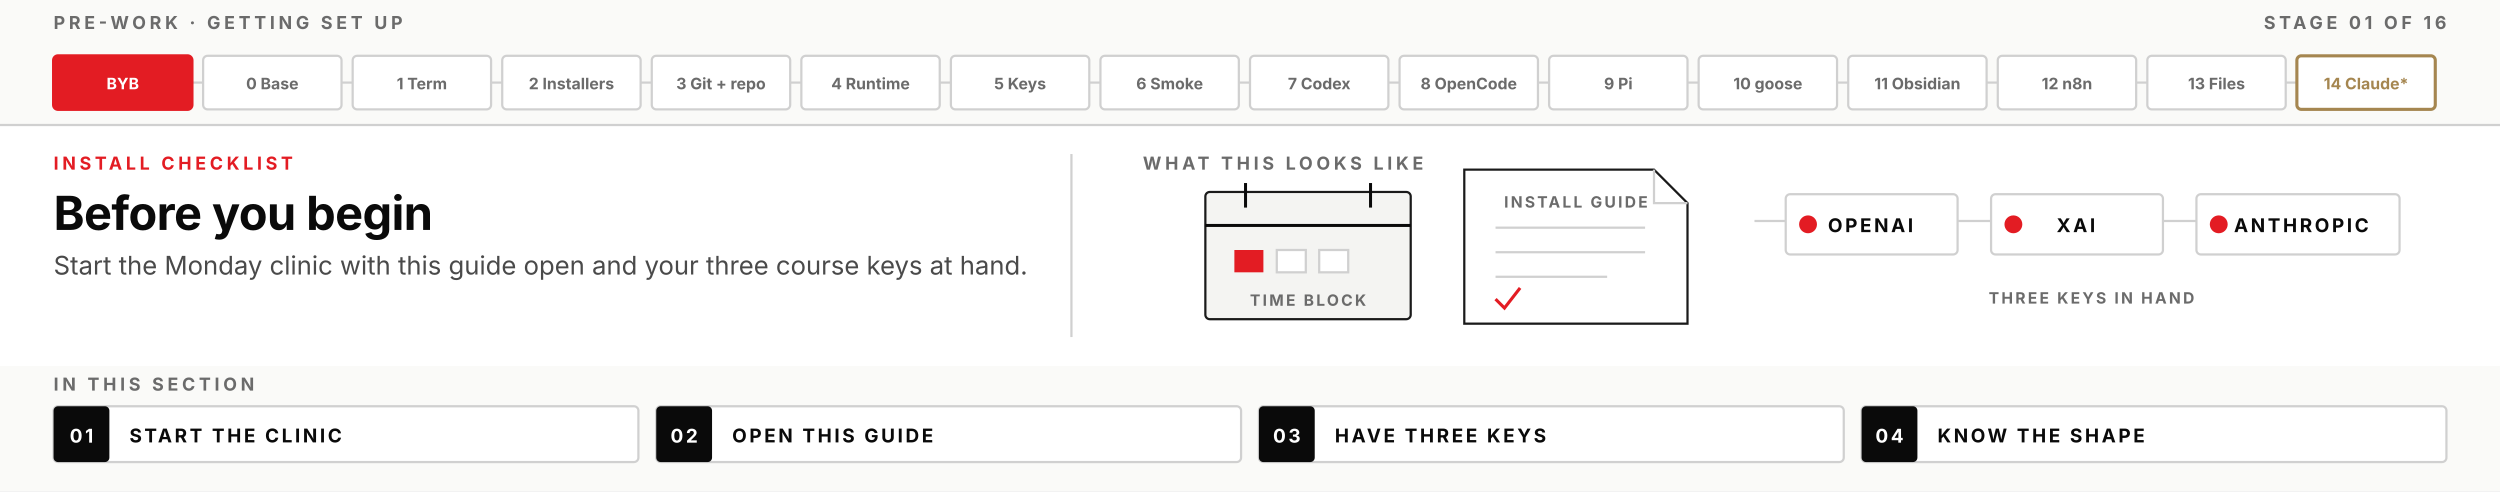
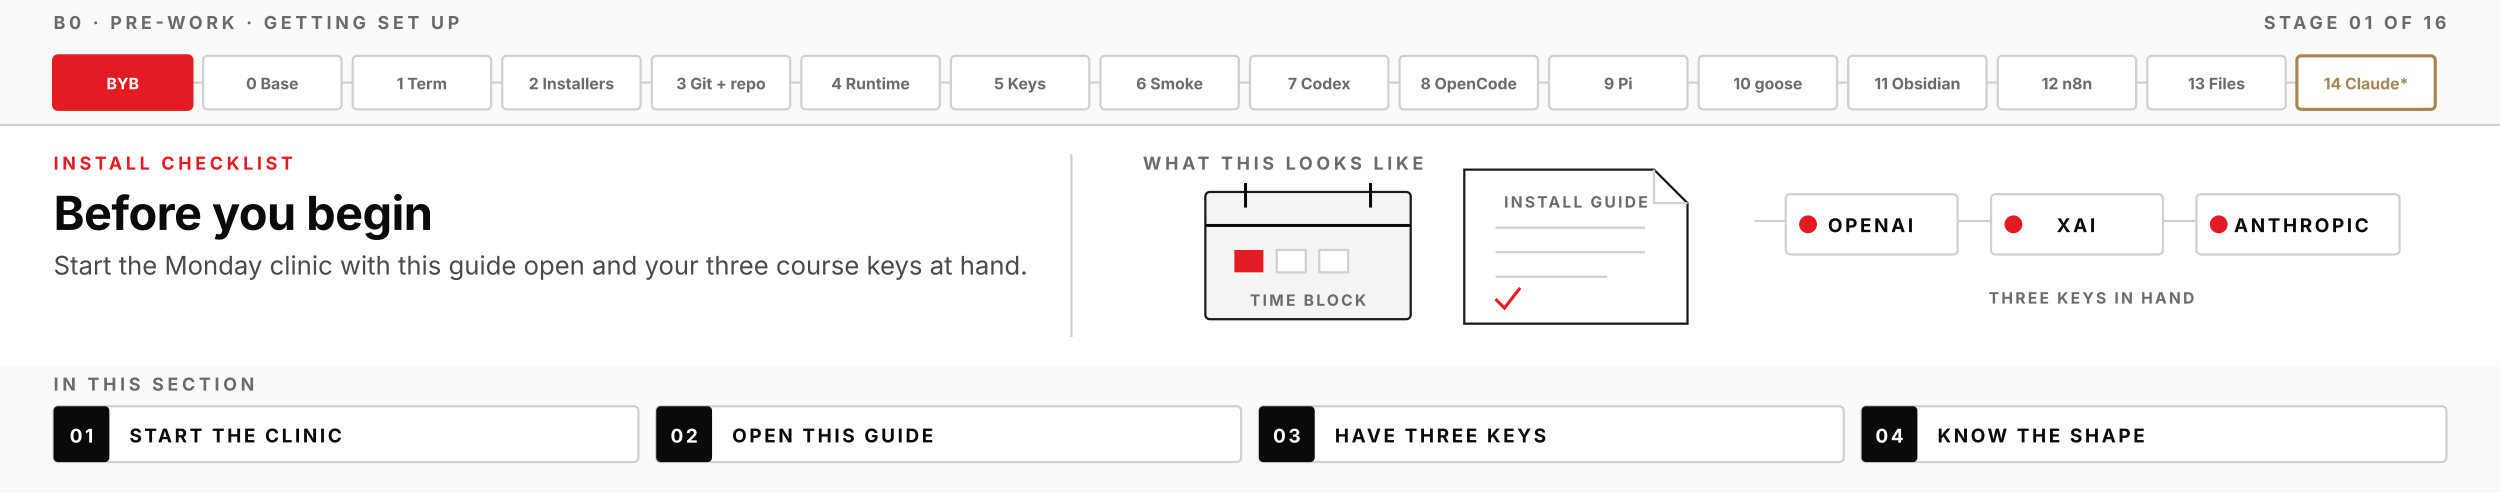
<svg xmlns="http://www.w3.org/2000/svg" viewBox="0 0 1120 220" role="img" aria-labelledby="title-install-pre-work-before-you-begin">
  <defs>
    <marker id="arrow" viewBox="0 0 8 8" refX="7" refY="4" markerWidth="6" markerHeight="6" orient="auto-start-reverse">
      <path d="M0 0 8 4 0 8Z" fill="#0A0A0A" />
    </marker>
    <marker id="arrow-red" viewBox="0 0 8 8" refX="7" refY="4" markerWidth="6" markerHeight="6" orient="auto-start-reverse">
      <path d="M0 0 8 4 0 8Z" fill="#E31C23" />
    </marker>
    <style>
      text { font-family: system-ui, "Inter", "Helvetica Neue", Arial, sans-serif; fill: #0A0A0A; }
      .micro { font-size: 8px; font-weight: 650; letter-spacing: 1.65px; }
      .tiny { font-size: 7px; font-weight: 650; letter-spacing: 1px; }
      .railtext { font-size: 7.1px; font-weight: 650; }
      .title { font-size: 21px; font-weight: 680; letter-spacing: -0.25px; }
      .purpose { font-size: 11.5px; font-weight: 430; fill: #4A4A4A; }
      .caption { font-size: 8.5px; font-weight: 650; letter-spacing: 1.15px; }
      .body { font-size: 9.5px; font-weight: 520; }
      .muted { fill: #6B6B6B; }
      .white { fill: #FFFFFF; }
      .red { fill: #E31C23; }
      .gold { fill: #A58650; }
      .line { fill: none; stroke: #0A0A0A; stroke-width: 1.35; vector-effect: non-scaling-stroke; }
      .hair { fill: none; stroke: #D0D0D0; stroke-width: 1; vector-effect: non-scaling-stroke; }
      .redline { fill: none; stroke: #E31C23; stroke-width: 1.4; vector-effect: non-scaling-stroke; }
      .goldline { fill: none; stroke: #A58650; stroke-width: 1.35; vector-effect: non-scaling-stroke; }
      .dash { stroke-dasharray: 5 4; }
    </style>
  </defs>
  <rect width="1120" height="220" fill="#FFFFFF" />
  <rect x="0" y="0" width="1120" height="56" fill="#FAFAF8" />
-   <text x="24" y="13" class="micro muted">PRE-WORK · GETTING SET UP</text>
+   <text x="24" y="13" class="micro muted">B0 · PRE-WORK · GETTING SET UP</text>
  <text x="1096" y="13" class="micro muted" text-anchor="end">STAGE 01 OF 16</text>
  <path d="M55 37H1060" class="hair" />
  <rect x="24" y="25" width="62" height="24" rx="2" fill="#E31C23" stroke="#E31C23" stroke-width="1.4" />
  <text x="55" y="40" class="railtext white" text-anchor="middle">BYB</text>
  <rect x="91" y="25" width="62" height="24" rx="2" fill="#FFFFFF" stroke="#D0D0D0" stroke-width="1" />
  <text x="122" y="40" class="railtext muted" text-anchor="middle">0 Base</text>
  <rect x="158" y="25" width="62" height="24" rx="2" fill="#FFFFFF" stroke="#D0D0D0" stroke-width="1" />
  <text x="189" y="40" class="railtext muted" text-anchor="middle">1 Term</text>
  <rect x="225" y="25" width="62" height="24" rx="2" fill="#FFFFFF" stroke="#D0D0D0" stroke-width="1" />
  <text x="256" y="40" class="railtext muted" text-anchor="middle">2 Installers</text>
  <rect x="292" y="25" width="62" height="24" rx="2" fill="#FFFFFF" stroke="#D0D0D0" stroke-width="1" />
  <text x="323" y="40" class="railtext muted" text-anchor="middle">3 Git + repo</text>
  <rect x="359" y="25" width="62" height="24" rx="2" fill="#FFFFFF" stroke="#D0D0D0" stroke-width="1" />
  <text x="390" y="40" class="railtext muted" text-anchor="middle">4 Runtime</text>
  <rect x="426" y="25" width="62" height="24" rx="2" fill="#FFFFFF" stroke="#D0D0D0" stroke-width="1" />
  <text x="457" y="40" class="railtext muted" text-anchor="middle">5 Keys</text>
  <rect x="493" y="25" width="62" height="24" rx="2" fill="#FFFFFF" stroke="#D0D0D0" stroke-width="1" />
  <text x="524" y="40" class="railtext muted" text-anchor="middle">6 Smoke</text>
  <rect x="560" y="25" width="62" height="24" rx="2" fill="#FFFFFF" stroke="#D0D0D0" stroke-width="1" />
  <text x="591" y="40" class="railtext muted" text-anchor="middle">7 Codex</text>
  <rect x="627" y="25" width="62" height="24" rx="2" fill="#FFFFFF" stroke="#D0D0D0" stroke-width="1" />
  <text x="658" y="40" class="railtext muted" text-anchor="middle">8 OpenCode</text>
  <rect x="694" y="25" width="62" height="24" rx="2" fill="#FFFFFF" stroke="#D0D0D0" stroke-width="1" />
  <text x="725" y="40" class="railtext muted" text-anchor="middle">9 Pi</text>
  <rect x="761" y="25" width="62" height="24" rx="2" fill="#FFFFFF" stroke="#D0D0D0" stroke-width="1" />
  <text x="792" y="40" class="railtext muted" text-anchor="middle">10 goose</text>
  <rect x="828" y="25" width="62" height="24" rx="2" fill="#FFFFFF" stroke="#D0D0D0" stroke-width="1" />
  <text x="859" y="40" class="railtext muted" text-anchor="middle">11 Obsidian</text>
  <rect x="895" y="25" width="62" height="24" rx="2" fill="#FFFFFF" stroke="#D0D0D0" stroke-width="1" />
  <text x="926" y="40" class="railtext muted" text-anchor="middle">12 n8n</text>
  <rect x="962" y="25" width="62" height="24" rx="2" fill="#FFFFFF" stroke="#D0D0D0" stroke-width="1" />
  <text x="993" y="40" class="railtext muted" text-anchor="middle">13 Files</text>
  <rect x="1029" y="25" width="62" height="24" rx="2" fill="#FFFFFF" stroke="#A58650" stroke-width="1.4" />
  <text x="1060" y="40" class="railtext gold" text-anchor="middle">14 Claude*</text>
  <path d="M0 56H1120" class="hair" />
  <text x="24" y="76" class="micro red">INSTALL CHECKLIST</text>
  <text x="24" y="103" class="title">Before you begin</text>
  <text x="24" y="123" class="purpose">Start the Monday clinic with this guide open and your three course keys at hand.</text>
  <path d="M480 69V151" class="hair" />
  <text x="512" y="76" class="micro muted">WHAT THIS LOOKS LIKE</text>
  <g aria-label="Calendar, install guide, and three key marks">
    <rect x="540" y="86" width="92" height="57" rx="2" fill="#F4F4F2" stroke="#1A1A1A" />
    <path d="M540 101H632M558 82V93M614 82V93" class="line" />
    <rect x="553" y="112" width="13" height="10" fill="#E31C23" />
    <rect x="572" y="112" width="13" height="10" fill="#FFFFFF" stroke="#D0D0D0" />
    <rect x="591" y="112" width="13" height="10" fill="#FFFFFF" stroke="#D0D0D0" />
    <text x="586" y="137" class="tiny muted" text-anchor="middle">TIME BLOCK</text>
    <path d="M656 76H741L756 91V145H656Z" fill="#FFFFFF" stroke="#1A1A1A" />
    <path d="M741 76V91H756M670 102H737M670 113H737M670 124H720" class="hair" />
    <path d="M670 134l4 4 7-9" class="redline" />
    <text x="706" y="93" class="tiny muted" text-anchor="middle">INSTALL GUIDE</text>
    <path d="M786 99H1063" class="hair" />
    <rect x="800" y="87" width="77" height="27" rx="2" fill="#FFFFFF" stroke="#D0D0D0" />
    <circle cx="810" cy="100.5" r="4" fill="#E31C23" />
    <text x="838" y="104" class="caption" text-anchor="middle">OPENAI</text>
    <rect x="892" y="87" width="77" height="27" rx="2" fill="#FFFFFF" stroke="#D0D0D0" />
    <circle cx="902" cy="100.5" r="4" fill="#E31C23" />
    <text x="930" y="104" class="caption" text-anchor="middle">XAI</text>
    <rect x="984" y="87" width="91" height="27" rx="2" fill="#FFFFFF" stroke="#D0D0D0" />
    <circle cx="994" cy="100.5" r="4" fill="#E31C23" />
    <text x="1031" y="104" class="caption" text-anchor="middle">ANTHROPIC</text>
    <text x="937" y="136" class="tiny muted" text-anchor="middle">THREE KEYS IN HAND</text>
  </g>
  <rect x="0" y="164" width="1120" height="56" fill="#FAFAF8" />
  <text x="24" y="175" class="micro muted">IN THIS SECTION</text>
  <rect x="24.00" y="182" width="262.00" height="25" rx="2" fill="#FFFFFF" stroke="#D0D0D0" />
  <rect x="24.00" y="182" width="25" height="25" rx="2" fill="#0A0A0A" />
  <text x="36.50" y="198.3" class="caption white" text-anchor="middle">01</text>
  <text x="58.00" y="198.2" class="caption">START THE CLINIC</text>
  <rect x="294.00" y="182" width="262.00" height="25" rx="2" fill="#FFFFFF" stroke="#D0D0D0" />
  <rect x="294.00" y="182" width="25" height="25" rx="2" fill="#0A0A0A" />
  <text x="306.50" y="198.3" class="caption white" text-anchor="middle">02</text>
  <text x="328.00" y="198.2" class="caption">OPEN THIS GUIDE</text>
  <rect x="564.00" y="182" width="262.00" height="25" rx="2" fill="#FFFFFF" stroke="#D0D0D0" />
  <rect x="564.00" y="182" width="25" height="25" rx="2" fill="#0A0A0A" />
  <text x="576.50" y="198.3" class="caption white" text-anchor="middle">03</text>
  <text x="598.00" y="198.2" class="caption">HAVE THREE KEYS</text>
  <rect x="834.00" y="182" width="262.00" height="25" rx="2" fill="#FFFFFF" stroke="#D0D0D0" />
  <rect x="834.00" y="182" width="25" height="25" rx="2" fill="#0A0A0A" />
  <text x="846.50" y="198.3" class="caption white" text-anchor="middle">04</text>
  <text x="868.00" y="198.2" class="caption">KNOW THE SHAPE</text>
</svg>
